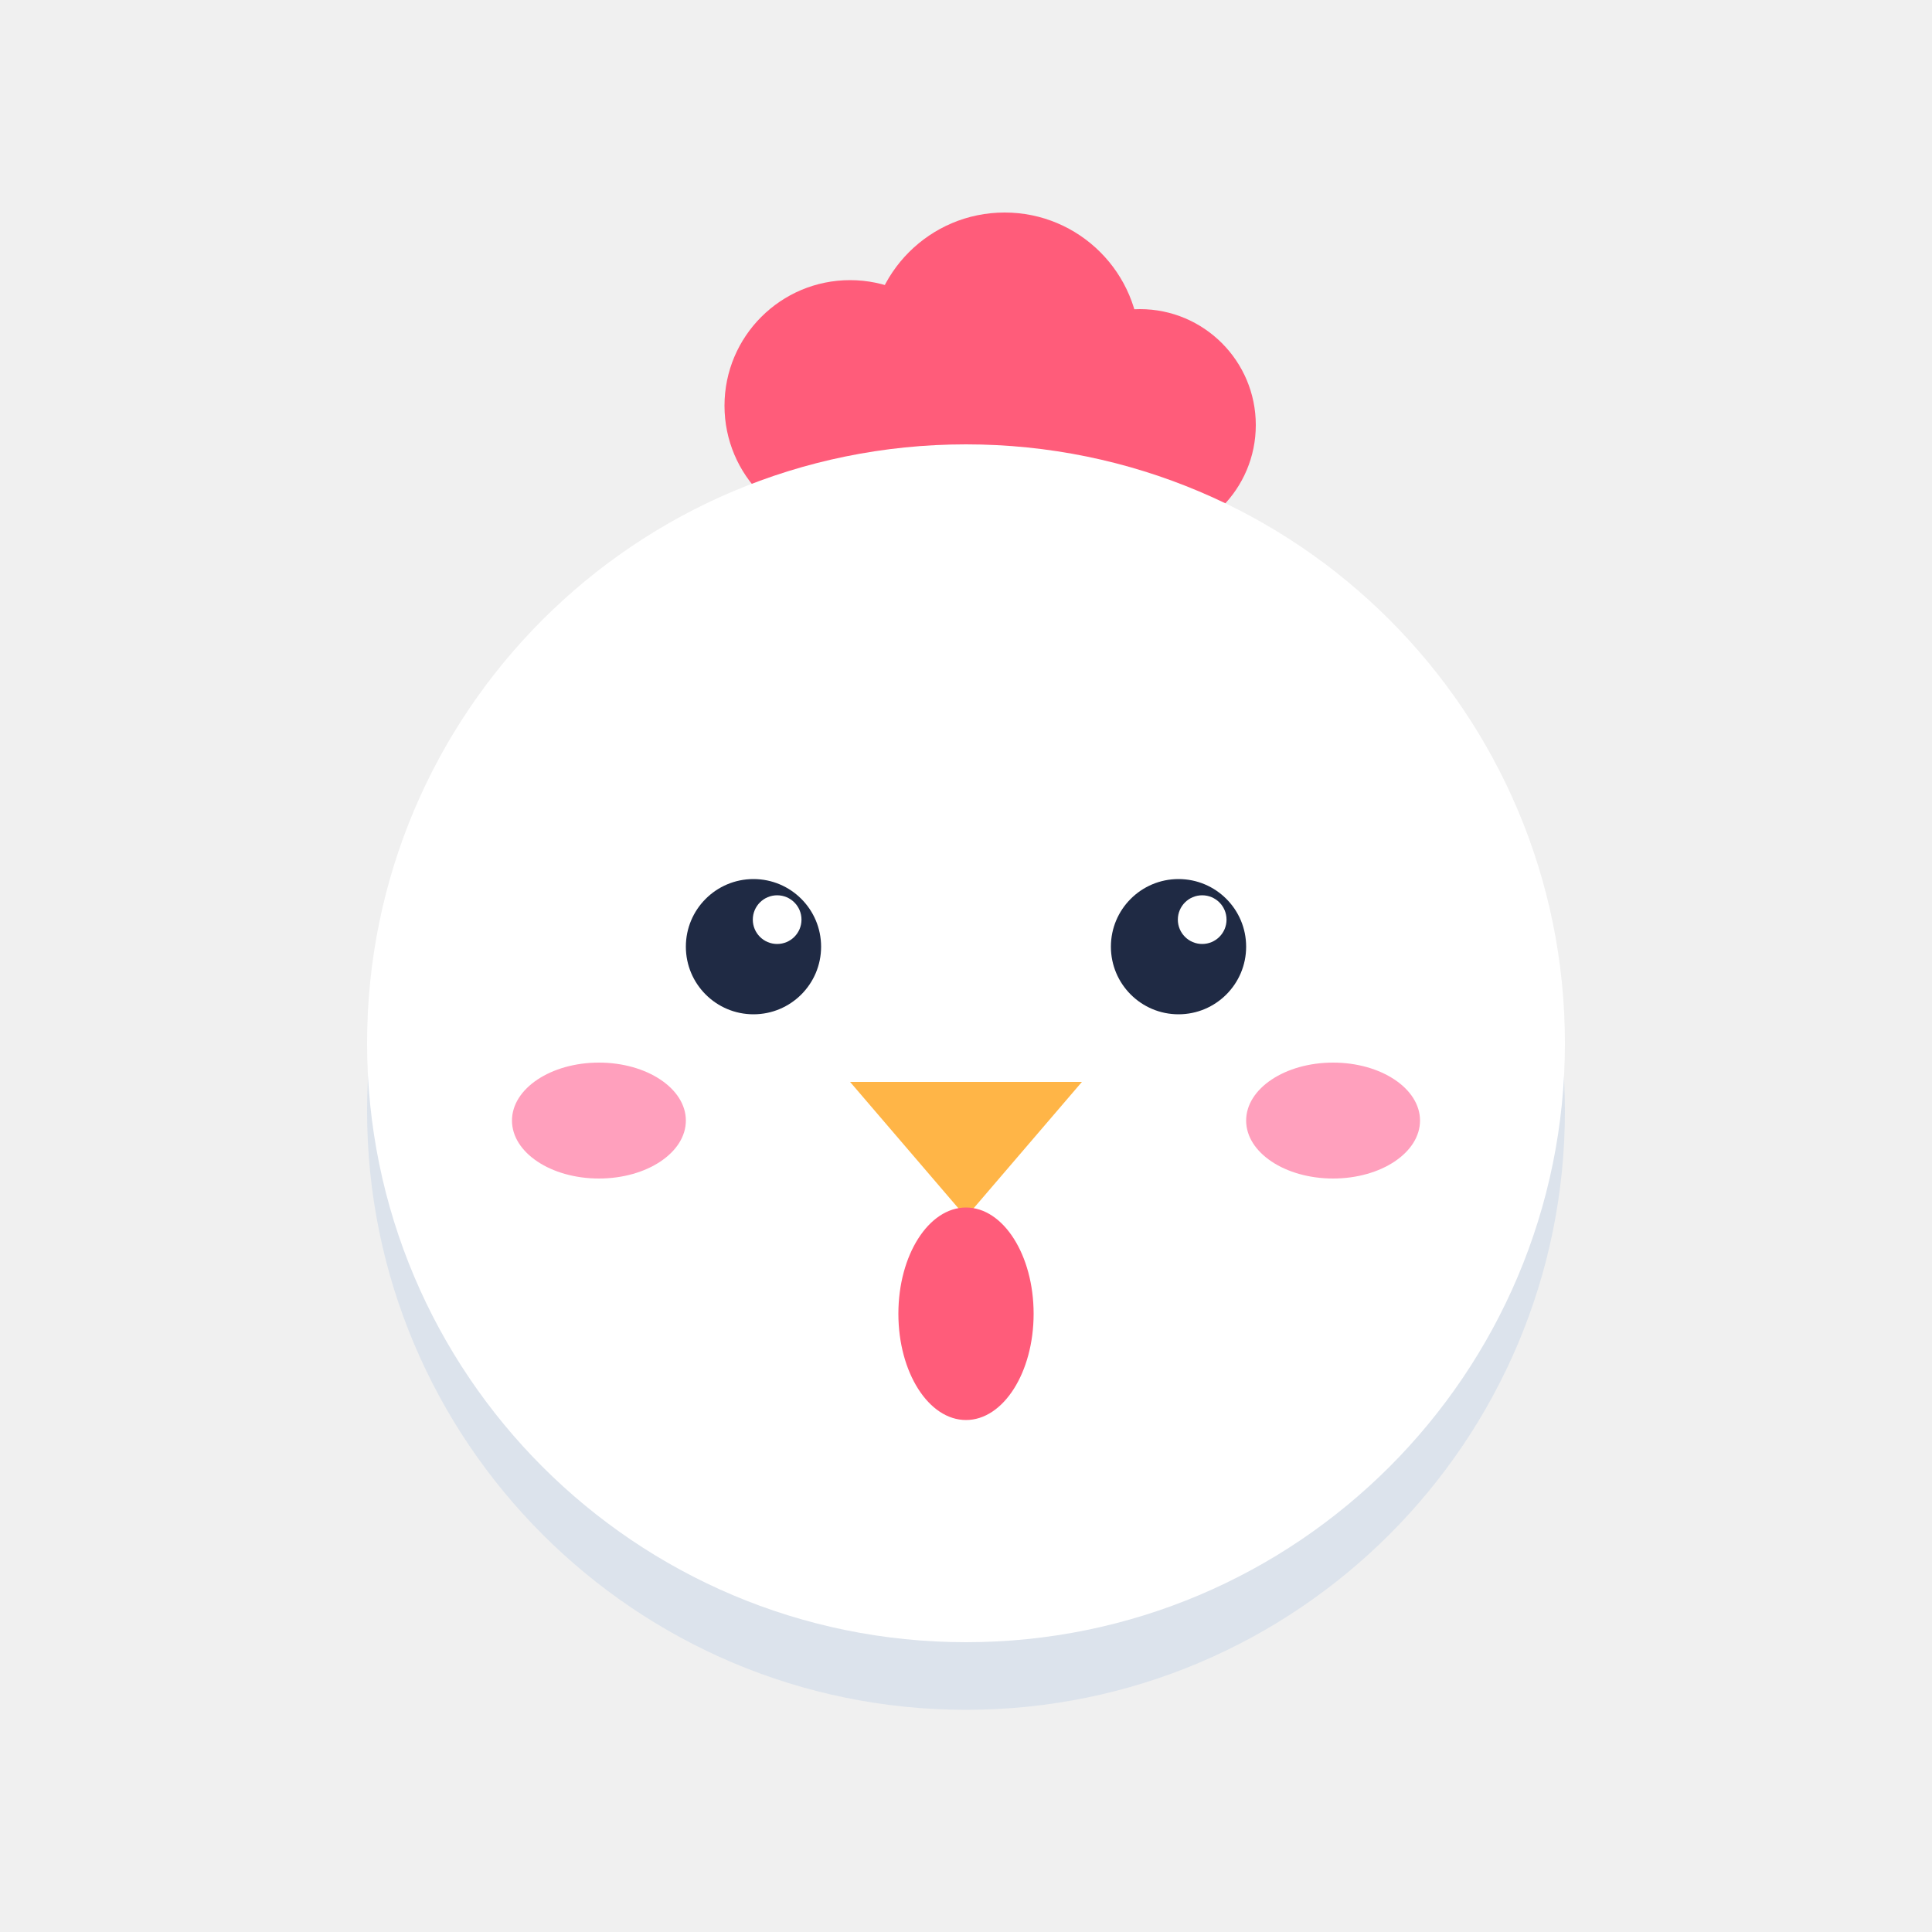
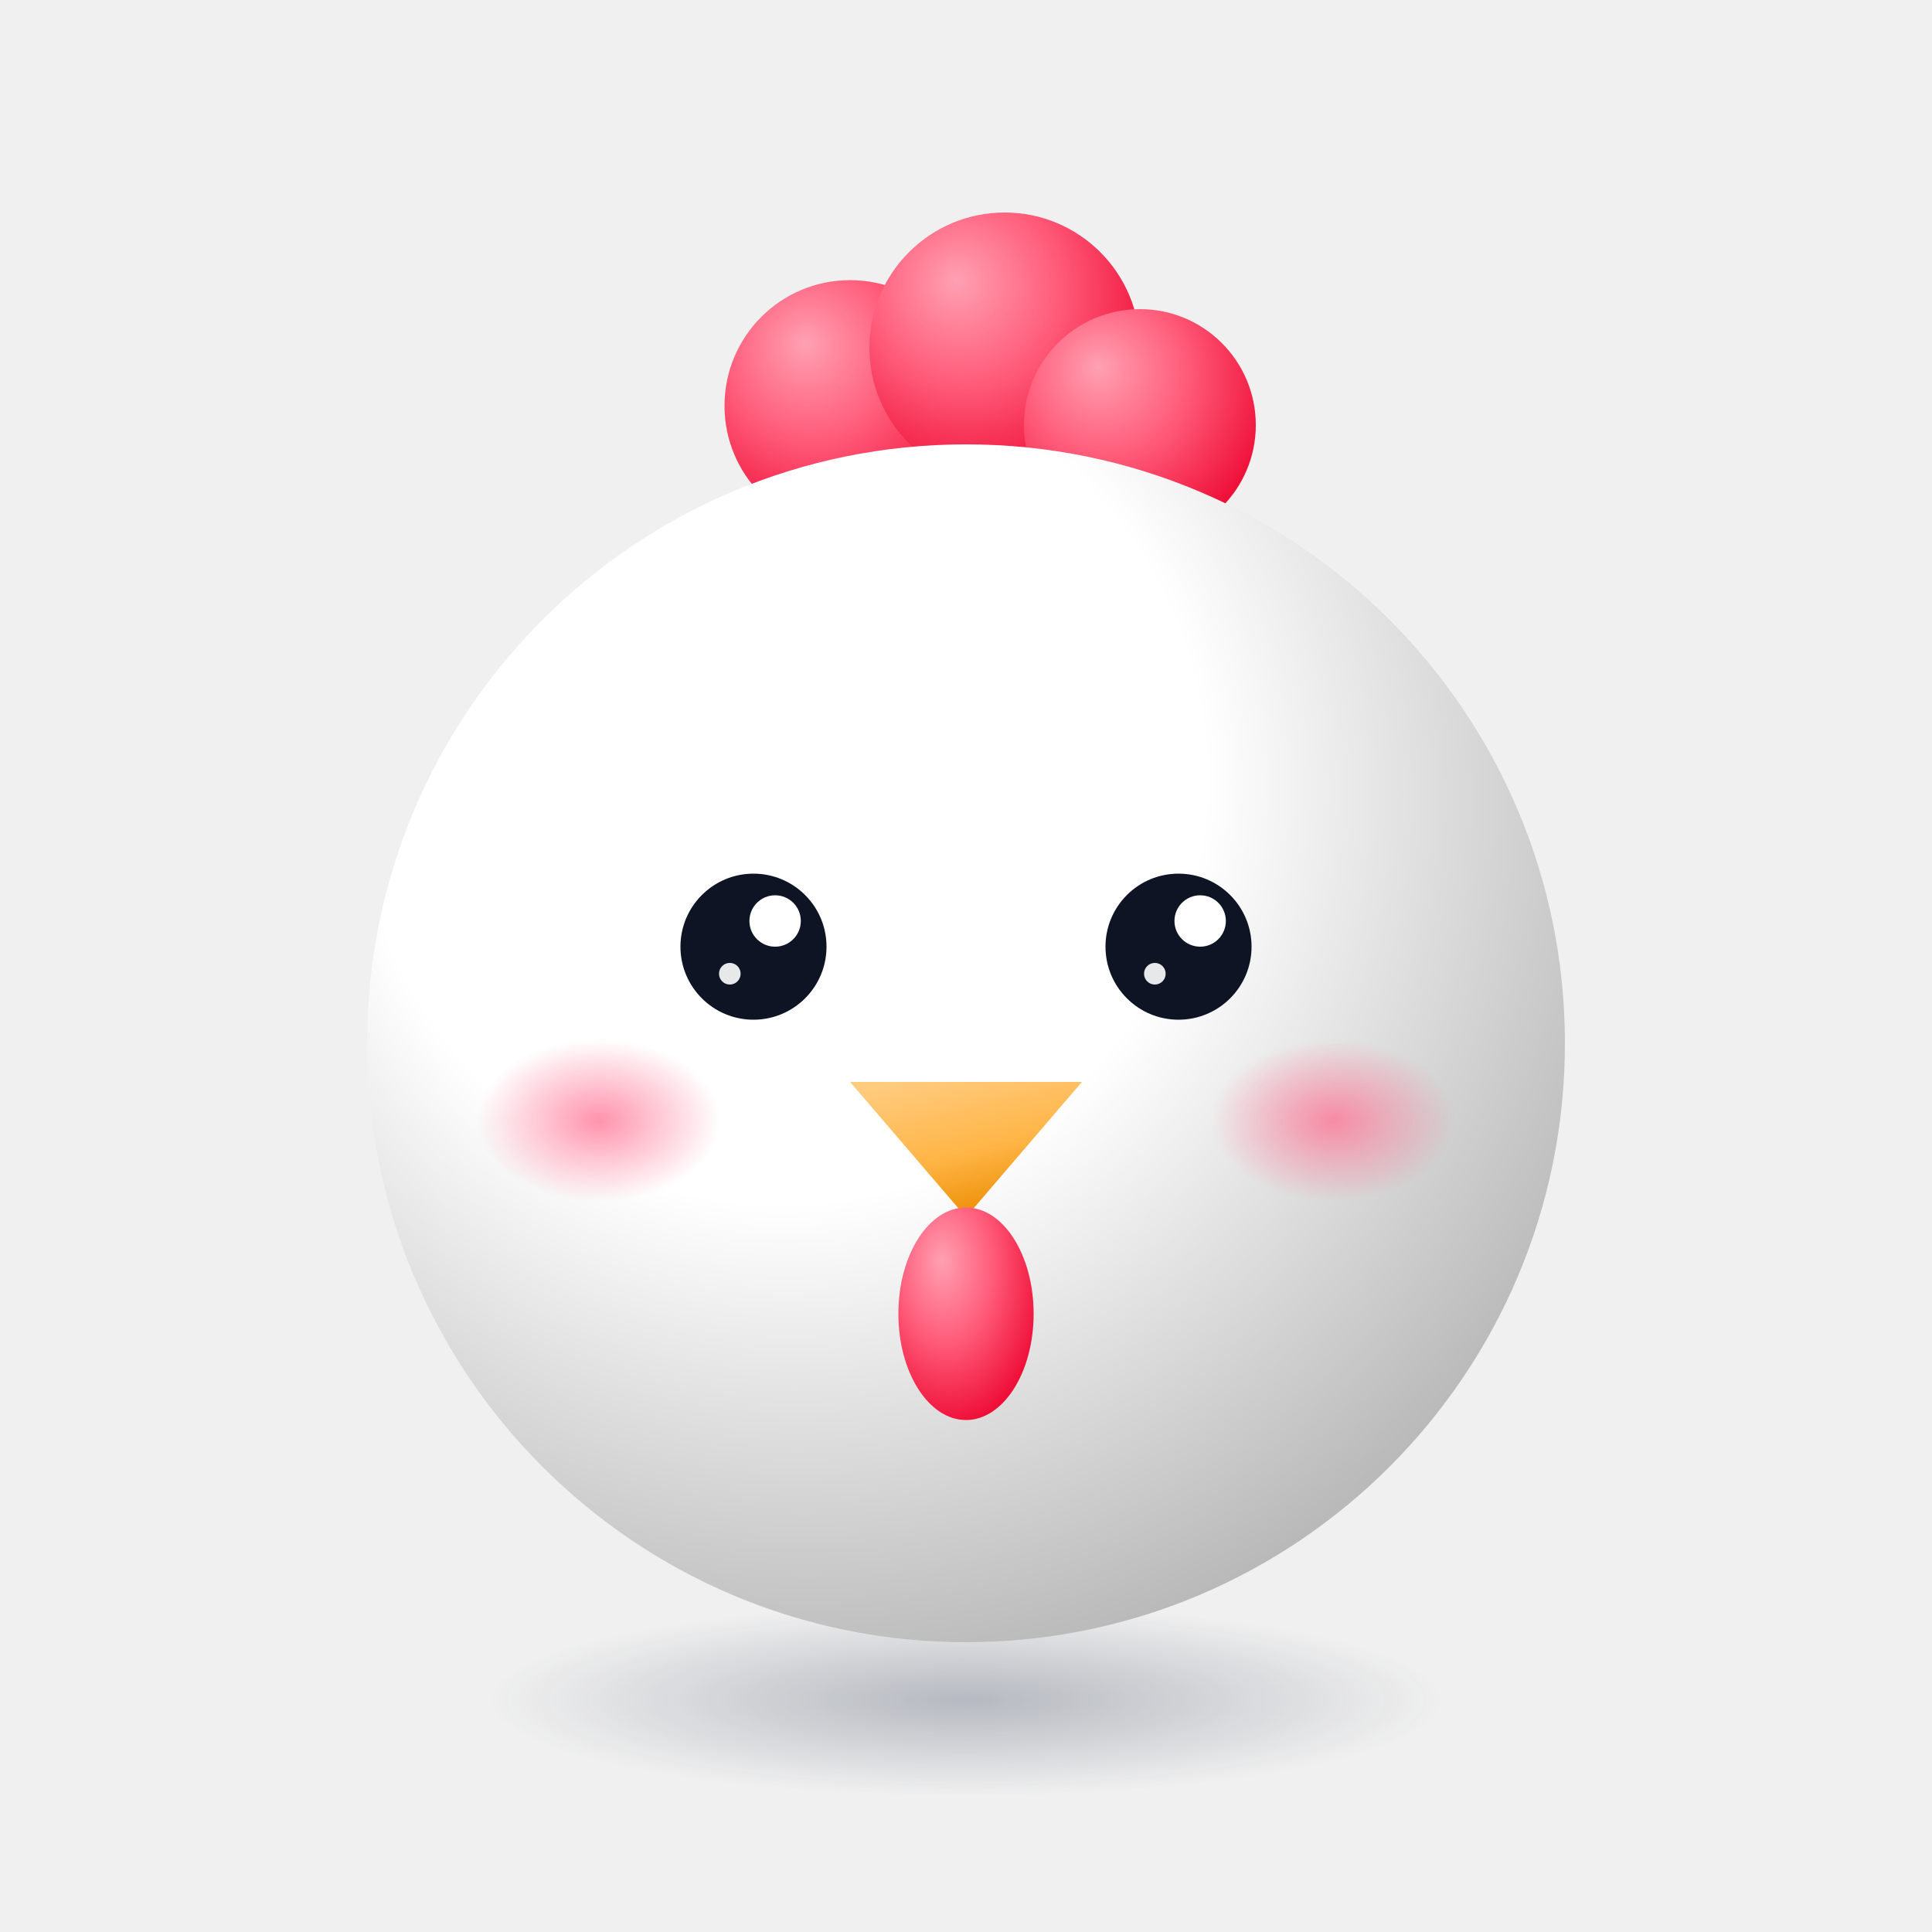
<svg xmlns="http://www.w3.org/2000/svg" width="200" height="200" viewBox="0 0 200 200">
-   <circle cx="88" cy="42" r="13" fill="#FF5C7A" />
-   <circle cx="104" cy="36" r="14" fill="#FF5C7A" />
-   <circle cx="118" cy="44" r="12" fill="#FF5C7A" />
-   <ellipse cx="100" cy="115" rx="62" ry="62" fill="#DCE3EC" />
-   <ellipse cx="100" cy="108" rx="62" ry="62" fill="#FFFFFF" />
-   <circle cx="78" cy="98" r="7" fill="#1F2A44" />
-   <circle cx="122" cy="98" r="7" fill="#1F2A44" />
-   <circle cx="80.45" cy="95.2" r="2.52" fill="#FFFFFF" />
-   <circle cx="124.45" cy="95.2" r="2.52" fill="#FFFFFF" />
-   <path d="M88 112 L112 112 L100 126Z" fill="#FFB547" />
-   <ellipse cx="100" cy="136" rx="7" ry="11" fill="#FF5C7A" />
-   <ellipse cx="62" cy="116" rx="9" ry="6" fill="#FF8FB1" opacity="0.85" />
-   <ellipse cx="138" cy="116" rx="9" ry="6" fill="#FF8FB1" opacity="0.85" />
+   <defs>
+     <radialGradient id="rFF5C7A" cx="0.38" cy="0.32" r="0.78" fx="0.32" fy="0.25">
+       <stop offset="0" stop-color="#FFA0B2" />
+       <stop offset="0.45" stop-color="#FF5C7A" />
+       <stop offset="1" stop-color="#EC002B" />
+     </radialGradient>
+     <radialGradient id="rFFFFFF" cx="0.38" cy="0.32" r="0.78" fx="0.32" fy="0.25">
+       <stop offset="0" stop-color="#FFFFFF" />
+       <stop offset="0.45" stop-color="#FFFFFF" />
+       <stop offset="1" stop-color="#ADADAD" />
+     </radialGradient>
+     <linearGradient id="lFFB547" x1="0.2" y1="0" x2="0.6" y2="1">
+       <stop offset="0" stop-color="#FFCB7E" />
+       <stop offset="0.55" stop-color="#FFB547" />
+       <stop offset="1" stop-color="#EB8C00" />
+     </linearGradient>
+     <radialGradient id="chk" cx="0.5" cy="0.5" r="0.5">
+       <stop offset="0" stop-color="#FF6F91" stop-opacity="0.75" />
+       <stop offset="1" stop-color="#FF6F91" stop-opacity="0" />
+     </radialGradient>
+     <radialGradient id="gnd" cx="0.5" cy="0.5" r="0.5">
+       <stop offset="0" stop-color="#1F2A44" stop-opacity="0.28" />
+       <stop offset="1" stop-color="#1F2A44" stop-opacity="0" />
+     </radialGradient>
+   </defs>
+   <circle cx="88" cy="42" r="13" fill="url(#rFF5C7A)" />
+   <circle cx="104" cy="36" r="14" fill="url(#rFF5C7A)" />
+   <circle cx="118" cy="44" r="12" fill="url(#rFF5C7A)" />
+   <ellipse cx="100" cy="176" rx="49.6" ry="9.92" fill="url(#gnd)" />
+   <ellipse cx="100" cy="108" rx="62" ry="62" fill="url(#rFFFFFF)" />
+   <ellipse cx="73.96" cy="77.0" rx="16.12" ry="9.3" fill="#FFFFFF" opacity="0.45" transform="rotate(-28 73.96 77.0)" />
+   <ellipse cx="71.542" cy="76.07" rx="7.254" ry="3.72" fill="#FFFFFF" opacity="0.55" transform="rotate(-28 73.96 77.0)" />
+   <circle cx="78" cy="98" r="7.56" fill="#0E1424" />
+   <circle cx="78" cy="99.05" r="3.15" fill="#0E1424" />
+   <circle cx="80.24" cy="95.34" r="2.66" fill="#FFFFFF" />
+   <circle cx="75.55" cy="100.8" r="1.12" fill="#FFFFFF" opacity="0.9" />
+   <circle cx="122" cy="98" r="7.56" fill="#0E1424" />
+   <circle cx="122" cy="99.05" r="3.15" fill="#0E1424" />
+   <circle cx="124.24" cy="95.34" r="2.66" fill="#FFFFFF" />
+   <circle cx="119.55" cy="100.8" r="1.12" fill="#FFFFFF" opacity="0.9" />
+   <path d="M88 112 L112 112 L100 126Z" fill="url(#lFFB547)" />
+   <ellipse cx="100" cy="136" rx="7" ry="11" fill="url(#rFF5C7A)" />
+   <ellipse cx="62" cy="116" rx="12.6" ry="8.4" fill="url(#chk)" />
+   <ellipse cx="138" cy="116" rx="12.6" ry="8.4" fill="url(#chk)" />
</svg>
